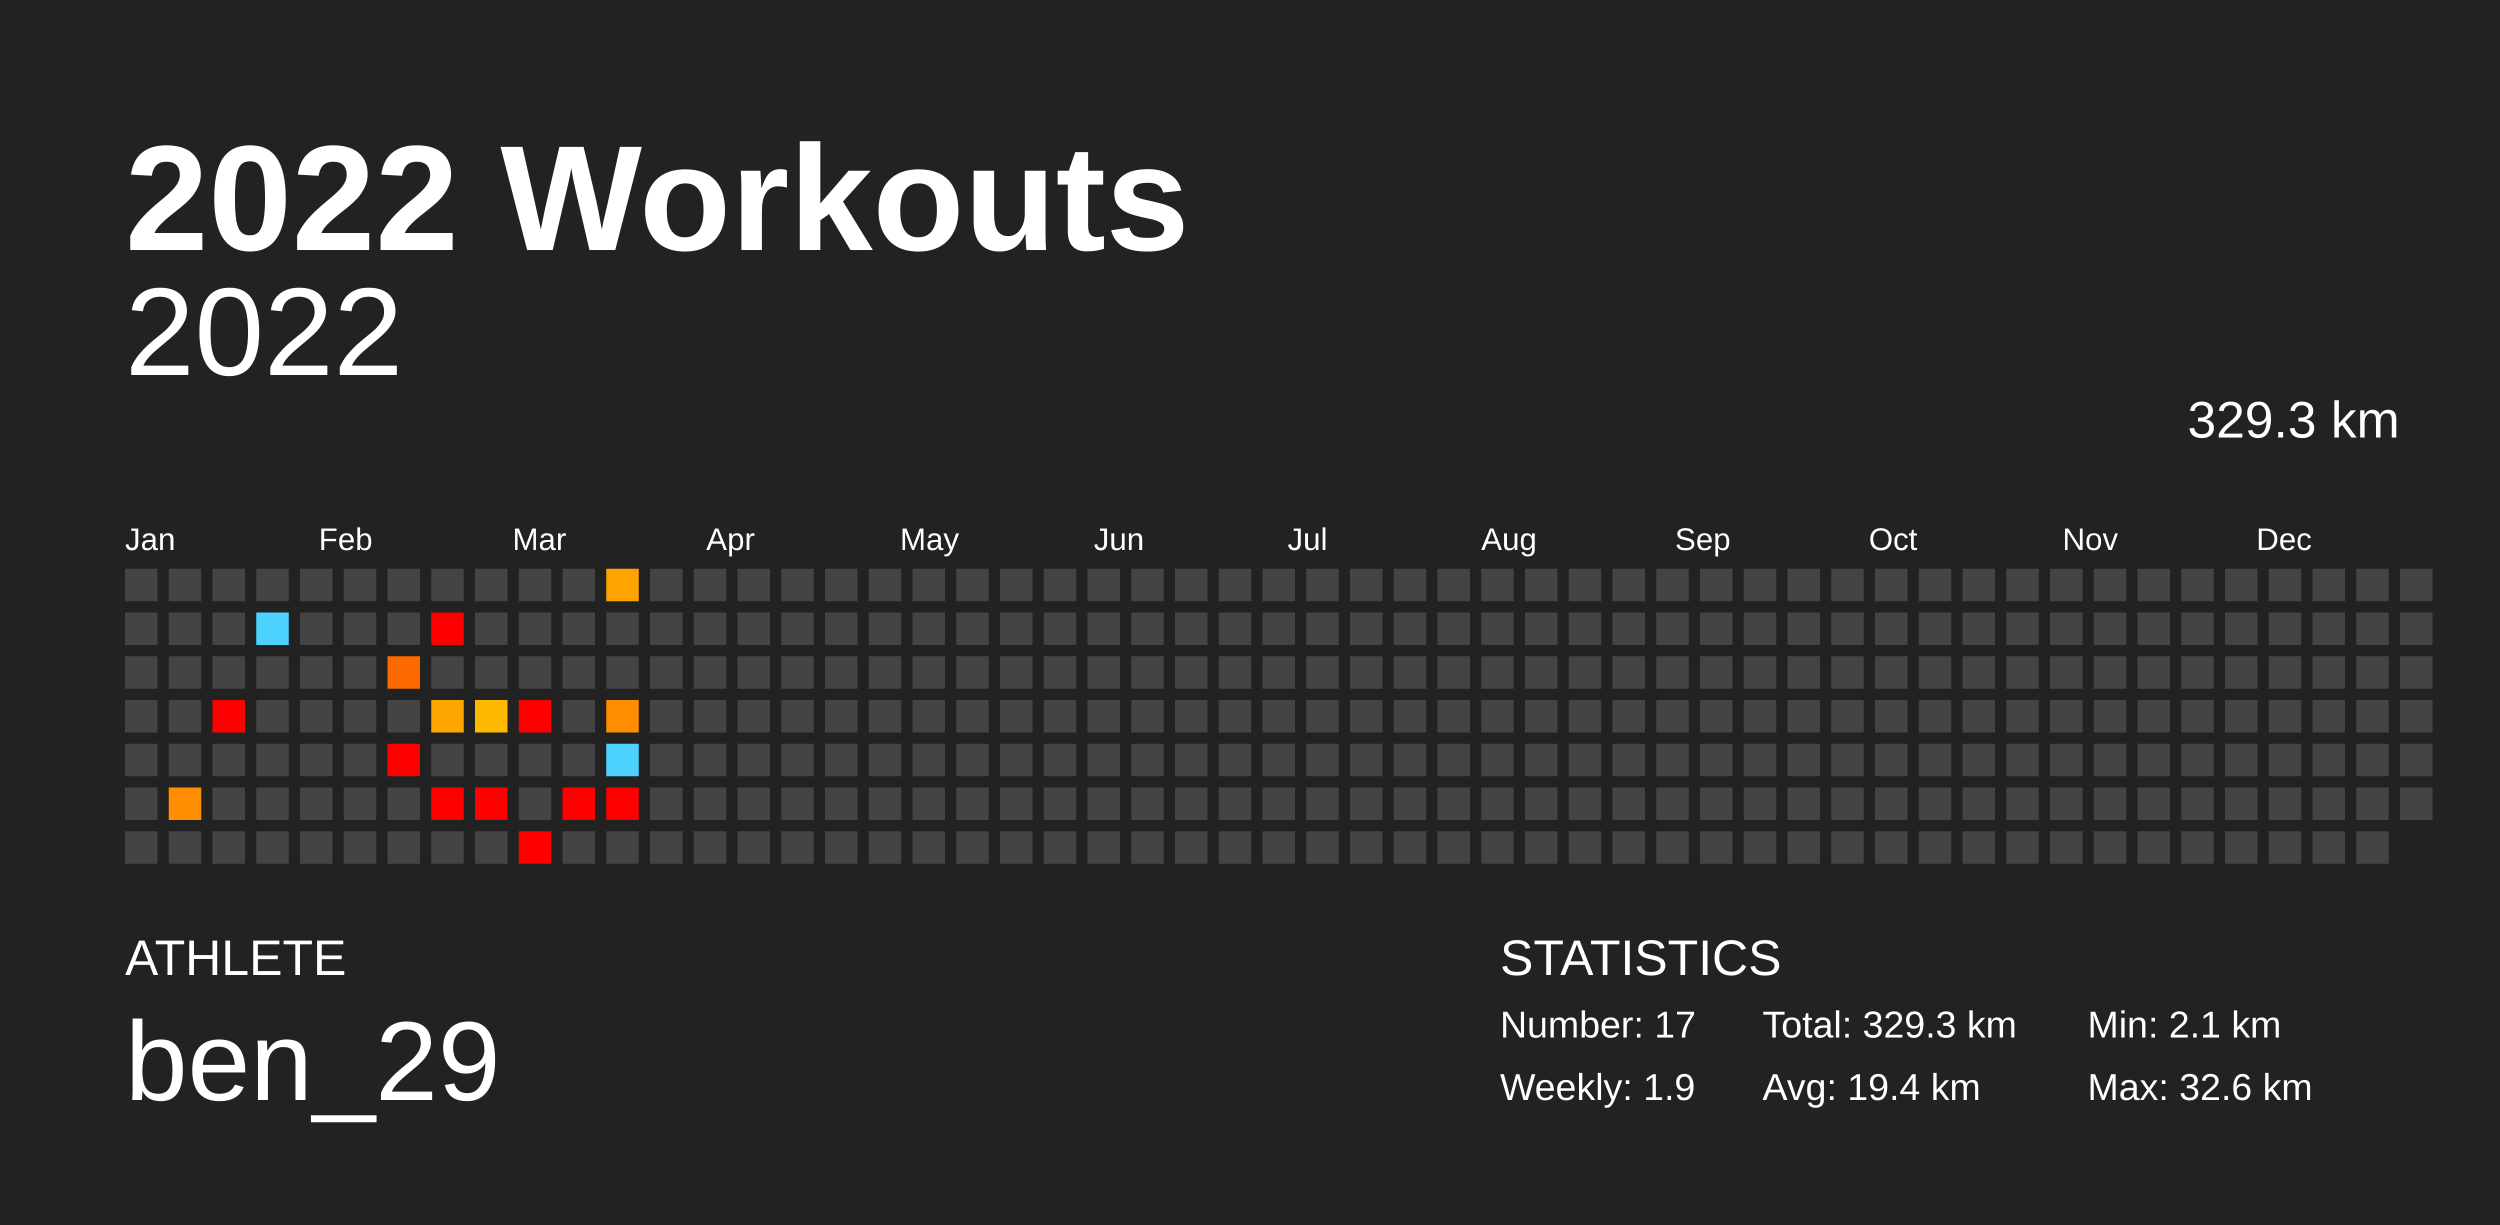
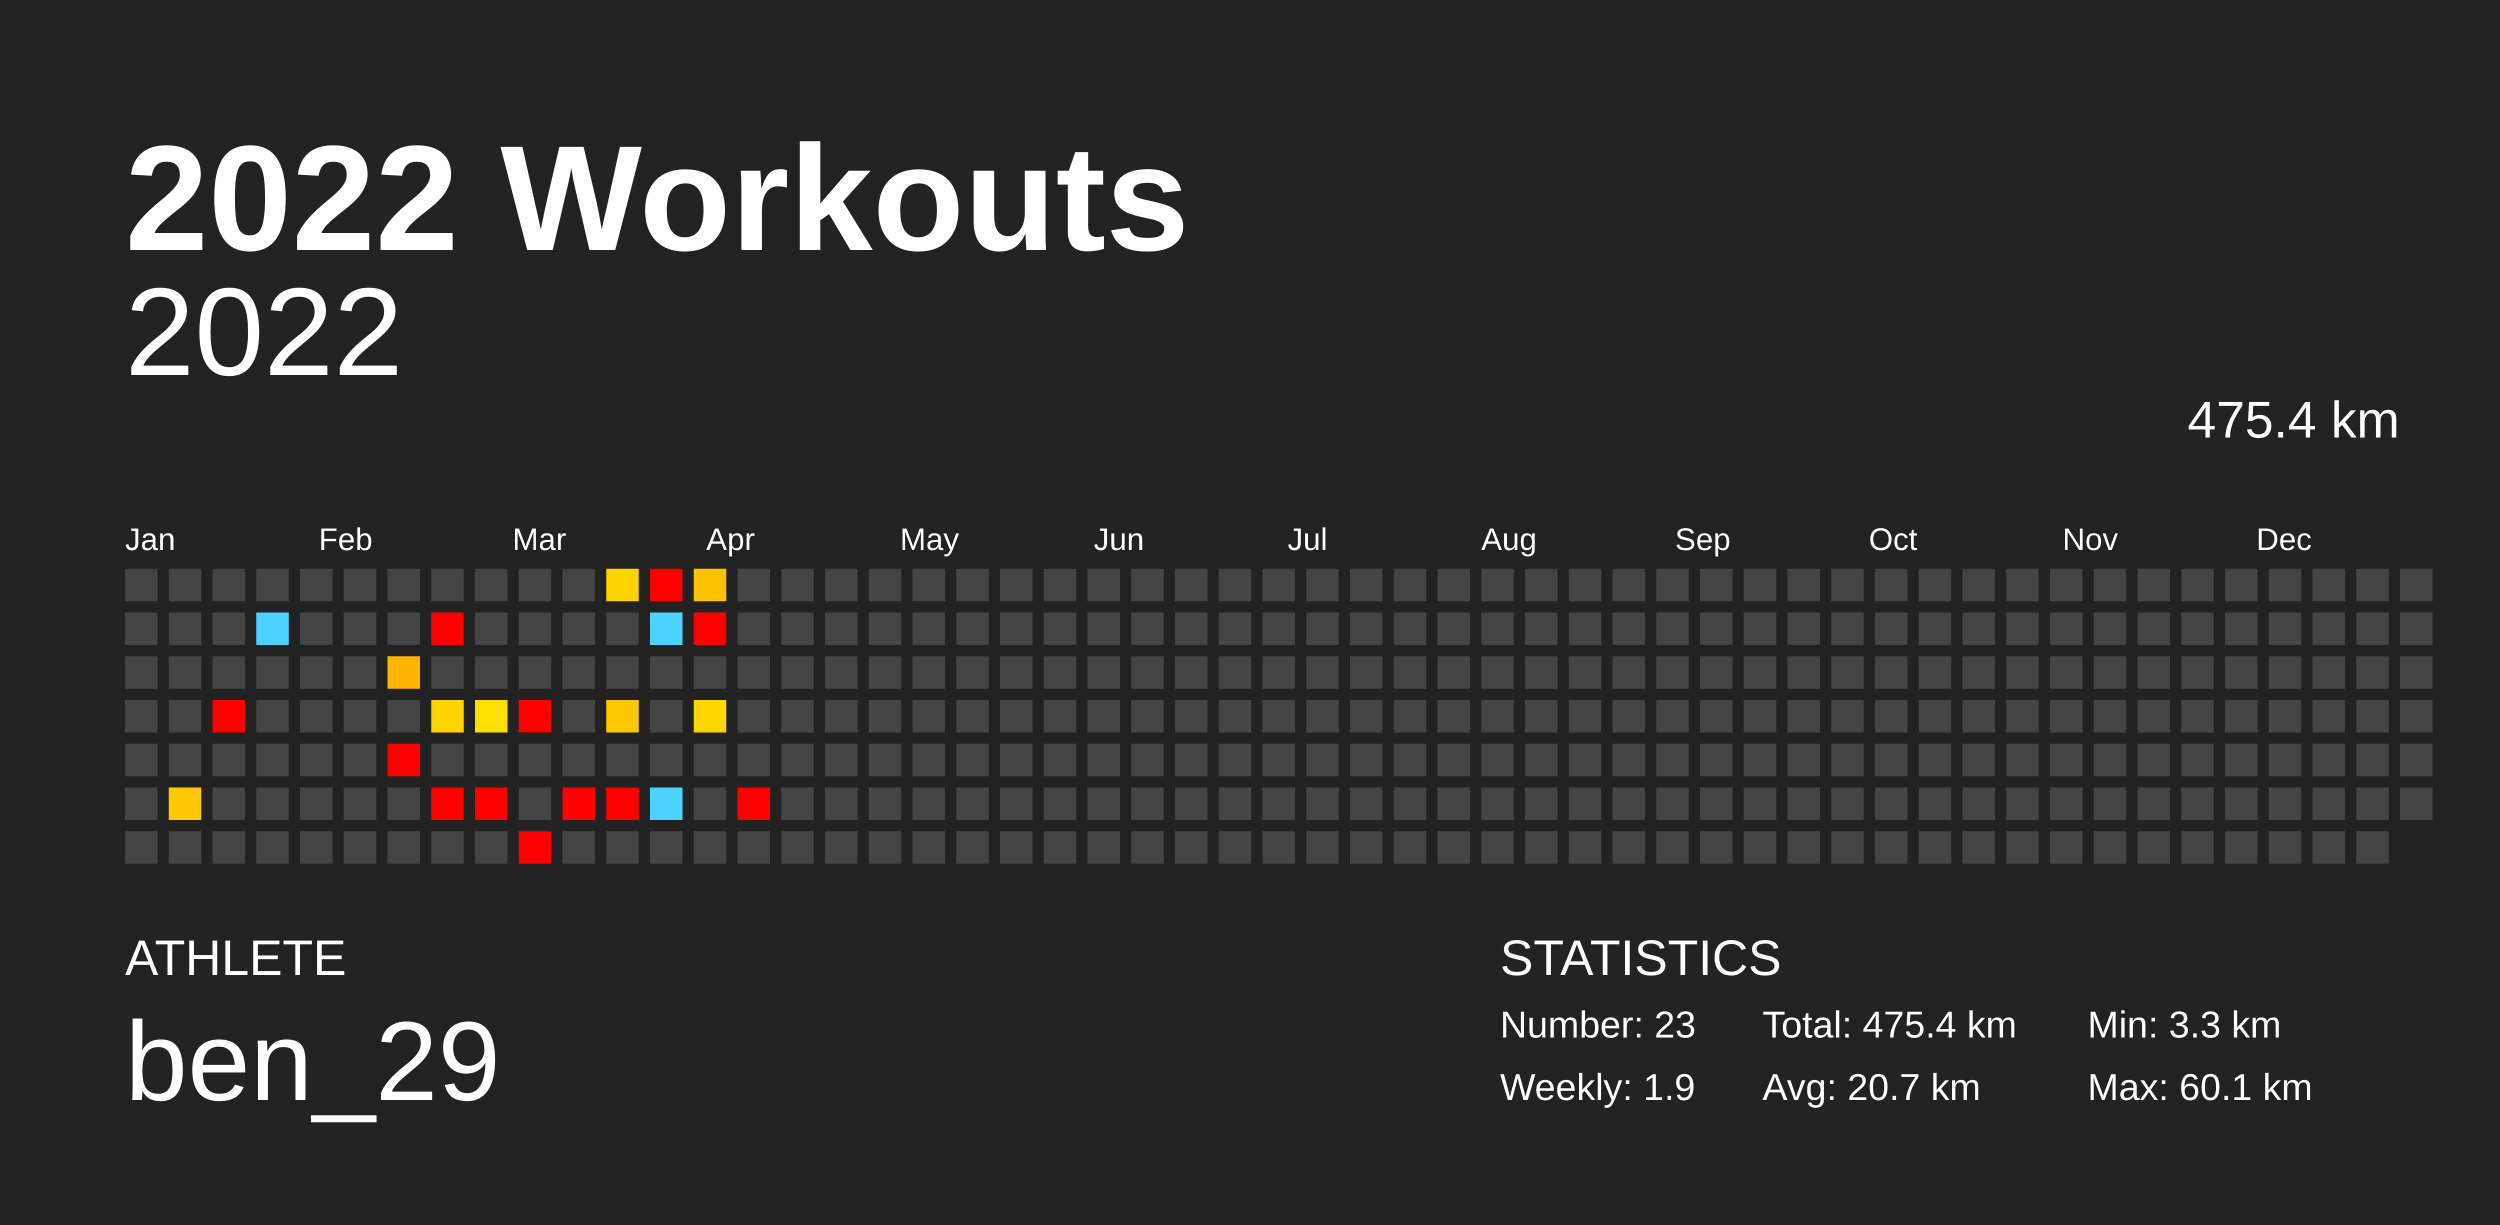
<svg xmlns="http://www.w3.org/2000/svg" baseProfile="full" height="98mm" version="1.1" viewBox="0,0,200,98" width="200mm">
  <defs />
  <rect fill="#222222" height="98" width="200" x="0" y="0" />
  <text fill="#FFFFFF" style="font-size:12px; font-family:Arial; font-weight:bold;" x="10" y="20">2022 Workouts</text>
  <text fill="#FFFFFF" style="font-size:4px; font-family:Arial" x="10" y="78">ATHLETE</text>
  <text fill="#FFFFFF" style="font-size:9px; font-family:Arial" x="10" y="88">ben_29</text>
  <text fill="#FFFFFF" style="font-size:4px; font-family:Arial" x="120" y="78">STATISTICS</text>
-   <text fill="#FFFFFF" style="font-size:3px; font-family:Arial" x="120" y="83">Number: 17</text>
+   <text fill="#FFFFFF" style="font-size:3px; font-family:Arial" x="120" y="83">Number: 23</text>
  <text fill="#FFFFFF" style="font-size:3px; font-family:Arial" x="120" y="88">Weekly: 1.9</text>
-   <text fill="#FFFFFF" style="font-size:3px; font-family:Arial" x="141" y="83">Total: 329.3 km</text>
-   <text fill="#FFFFFF" style="font-size:3px; font-family:Arial" x="141" y="88">Avg: 19.4 km</text>
-   <text fill="#FFFFFF" style="font-size:3px; font-family:Arial" x="167" y="83">Min: 2.1 km</text>
-   <text fill="#FFFFFF" style="font-size:3px; font-family:Arial" x="167" y="88">Max: 32.6 km</text>
+   <text fill="#FFFFFF" style="font-size:3px; font-family:Arial" x="141" y="83">Total: 475.4 km</text>
+   <text fill="#FFFFFF" style="font-size:3px; font-family:Arial" x="141" y="88">Avg: 20.7 km</text>
+   <text fill="#FFFFFF" style="font-size:3px; font-family:Arial" x="167" y="83">Min: 3.3 km</text>
+   <text fill="#FFFFFF" style="font-size:3px; font-family:Arial" x="167" y="88">Max: 60.1 km</text>
  <text alignment-baseline="hanging" fill="#FFFFFF" style="font-size:10.0px; font-family:Arial;" x="10" y="30">2022</text>
-   <text alignment-baseline="hanging" fill="#FFFFFF" style="font-size:4.125px; font-family:Arial;" x="175" y="35">329.3 km</text>
+   <text alignment-baseline="hanging" fill="#FFFFFF" style="font-size:4.125px; font-family:Arial;" x="175" y="35">475.4 km</text>
  <text fill="#FFFFFF" style="font-size:2.5px; font-family:Arial" x="10.0" y="44">Jan</text>
  <text fill="#FFFFFF" style="font-size:2.5px; font-family:Arial" x="25.5" y="44">Feb</text>
  <text fill="#FFFFFF" style="font-size:2.5px; font-family:Arial" x="41.0" y="44">Mar</text>
  <text fill="#FFFFFF" style="font-size:2.5px; font-family:Arial" x="56.5" y="44">Apr</text>
  <text fill="#FFFFFF" style="font-size:2.5px; font-family:Arial" x="72.0" y="44">May</text>
  <text fill="#FFFFFF" style="font-size:2.5px; font-family:Arial" x="87.5" y="44">Jun</text>
  <text fill="#FFFFFF" style="font-size:2.5px; font-family:Arial" x="103.0" y="44">Jul</text>
  <text fill="#FFFFFF" style="font-size:2.5px; font-family:Arial" x="118.5" y="44">Aug</text>
  <text fill="#FFFFFF" style="font-size:2.5px; font-family:Arial" x="134.0" y="44">Sep</text>
  <text fill="#FFFFFF" style="font-size:2.5px; font-family:Arial" x="149.5" y="44">Oct</text>
  <text fill="#FFFFFF" style="font-size:2.5px; font-family:Arial" x="165.0" y="44">Nov</text>
  <text fill="#FFFFFF" style="font-size:2.5px; font-family:Arial" x="180.5" y="44">Dec</text>
  <rect fill="#444444" height="2.6" width="2.6" x="10.0" y="45.5" />
  <rect fill="#444444" height="2.6" width="2.6" x="10.0" y="49.0" />
  <rect fill="#444444" height="2.6" width="2.6" x="10.0" y="52.5" />
  <rect fill="#444444" height="2.6" width="2.6" x="10.0" y="56.0" />
  <rect fill="#444444" height="2.6" width="2.6" x="10.0" y="59.5" />
  <rect fill="#444444" height="2.6" width="2.6" x="10.0" y="63.0" />
  <rect fill="#444444" height="2.6" width="2.6" x="10.0" y="66.5" />
  <rect fill="#444444" height="2.6" width="2.6" x="13.5" y="45.5" />
  <rect fill="#444444" height="2.6" width="2.6" x="13.5" y="49.0" />
  <rect fill="#444444" height="2.6" width="2.6" x="13.5" y="52.5" />
  <rect fill="#444444" height="2.6" width="2.6" x="13.5" y="56.0" />
  <rect fill="#444444" height="2.6" width="2.6" x="13.5" y="59.5" />
-   <rect fill="#ff8e00" height="2.6" width="2.6" x="13.5" y="63.0" />
+   <rect fill="#ffc800" height="2.6" width="2.6" x="13.5" y="63.0" />
  <rect fill="#444444" height="2.6" width="2.6" x="13.5" y="66.5" />
  <rect fill="#444444" height="2.6" width="2.6" x="17.0" y="45.5" />
  <rect fill="#444444" height="2.6" width="2.6" x="17.0" y="49.0" />
  <rect fill="#444444" height="2.6" width="2.6" x="17.0" y="52.5" />
  <rect fill="red" height="2.6" width="2.6" x="17.0" y="56.0" />
  <rect fill="#444444" height="2.6" width="2.6" x="17.0" y="59.5" />
  <rect fill="#444444" height="2.6" width="2.6" x="17.0" y="63.0" />
  <rect fill="#444444" height="2.6" width="2.6" x="17.0" y="66.5" />
  <rect fill="#444444" height="2.6" width="2.6" x="20.5" y="45.5" />
  <rect fill="#4dd2ff" height="2.6" width="2.6" x="20.5" y="49.0" />
  <rect fill="#444444" height="2.6" width="2.6" x="20.5" y="52.5" />
  <rect fill="#444444" height="2.6" width="2.6" x="20.5" y="56.0" />
  <rect fill="#444444" height="2.6" width="2.6" x="20.5" y="59.5" />
  <rect fill="#444444" height="2.6" width="2.6" x="20.5" y="63.0" />
  <rect fill="#444444" height="2.6" width="2.6" x="20.5" y="66.5" />
  <rect fill="#444444" height="2.6" width="2.6" x="24.0" y="45.5" />
  <rect fill="#444444" height="2.6" width="2.6" x="24.0" y="49.0" />
  <rect fill="#444444" height="2.6" width="2.6" x="24.0" y="52.5" />
  <rect fill="#444444" height="2.6" width="2.6" x="24.0" y="56.0" />
  <rect fill="#444444" height="2.6" width="2.6" x="24.0" y="59.5" />
  <rect fill="#444444" height="2.6" width="2.6" x="24.0" y="63.0" />
  <rect fill="#444444" height="2.6" width="2.6" x="24.0" y="66.5" />
  <rect fill="#444444" height="2.6" width="2.6" x="27.5" y="45.5" />
  <rect fill="#444444" height="2.6" width="2.6" x="27.5" y="49.0" />
  <rect fill="#444444" height="2.6" width="2.6" x="27.5" y="52.5" />
  <rect fill="#444444" height="2.6" width="2.6" x="27.5" y="56.0" />
  <rect fill="#444444" height="2.6" width="2.6" x="27.5" y="59.5" />
  <rect fill="#444444" height="2.6" width="2.6" x="27.5" y="63.0" />
  <rect fill="#444444" height="2.6" width="2.6" x="27.5" y="66.5" />
  <rect fill="#444444" height="2.6" width="2.6" x="31.0" y="45.5" />
  <rect fill="#444444" height="2.6" width="2.6" x="31.0" y="49.0" />
-   <rect fill="#ff6a00" height="2.6" width="2.6" x="31.0" y="52.5" />
+   <rect fill="#ffb400" height="2.6" width="2.6" x="31.0" y="52.5" />
  <rect fill="#444444" height="2.6" width="2.6" x="31.0" y="56.0" />
  <rect fill="red" height="2.6" width="2.6" x="31.0" y="59.5" />
  <rect fill="#444444" height="2.6" width="2.6" x="31.0" y="63.0" />
  <rect fill="#444444" height="2.6" width="2.6" x="31.0" y="66.5" />
  <rect fill="#444444" height="2.6" width="2.6" x="34.5" y="45.5" />
  <rect fill="red" height="2.6" width="2.6" x="34.5" y="49.0" />
  <rect fill="#444444" height="2.6" width="2.6" x="34.5" y="52.5" />
-   <rect fill="#ffa500" height="2.6" width="2.6" x="34.5" y="56.0" />
+   <rect fill="#ffd400" height="2.6" width="2.6" x="34.5" y="56.0" />
  <rect fill="#444444" height="2.6" width="2.6" x="34.5" y="59.5" />
  <rect fill="red" height="2.6" width="2.6" x="34.5" y="63.0" />
  <rect fill="#444444" height="2.6" width="2.6" x="34.5" y="66.5" />
  <rect fill="#444444" height="2.6" width="2.6" x="38.0" y="45.5" />
  <rect fill="#444444" height="2.6" width="2.6" x="38.0" y="49.0" />
  <rect fill="#444444" height="2.6" width="2.6" x="38.0" y="52.5" />
-   <rect fill="#ffb900" height="2.6" width="2.6" x="38.0" y="56.0" />
+   <rect fill="#ffdf00" height="2.6" width="2.6" x="38.0" y="56.0" />
  <rect fill="#444444" height="2.6" width="2.6" x="38.0" y="59.5" />
  <rect fill="red" height="2.6" width="2.6" x="38.0" y="63.0" />
  <rect fill="#444444" height="2.6" width="2.6" x="38.0" y="66.5" />
  <rect fill="#444444" height="2.6" width="2.6" x="41.5" y="45.5" />
  <rect fill="#444444" height="2.6" width="2.6" x="41.5" y="49.0" />
  <rect fill="#444444" height="2.6" width="2.6" x="41.5" y="52.5" />
  <rect fill="red" height="2.6" width="2.6" x="41.5" y="56.0" />
  <rect fill="#444444" height="2.6" width="2.6" x="41.5" y="59.5" />
  <rect fill="#444444" height="2.6" width="2.6" x="41.5" y="63.0" />
  <rect fill="red" height="2.6" width="2.6" x="41.5" y="66.5" />
  <rect fill="#444444" height="2.6" width="2.6" x="45.0" y="45.5" />
  <rect fill="#444444" height="2.6" width="2.6" x="45.0" y="49.0" />
  <rect fill="#444444" height="2.6" width="2.6" x="45.0" y="52.5" />
  <rect fill="#444444" height="2.6" width="2.6" x="45.0" y="56.0" />
  <rect fill="#444444" height="2.6" width="2.6" x="45.0" y="59.5" />
  <rect fill="red" height="2.6" width="2.6" x="45.0" y="63.0" />
  <rect fill="#444444" height="2.6" width="2.6" x="45.0" y="66.5" />
-   <rect fill="#ffa300" height="2.6" width="2.6" x="48.5" y="45.5" />
+   <rect fill="#ffd300" height="2.6" width="2.6" x="48.5" y="45.5" />
  <rect fill="#444444" height="2.6" width="2.6" x="48.5" y="49.0" />
  <rect fill="#444444" height="2.6" width="2.6" x="48.5" y="52.5" />
-   <rect fill="#ff8d00" height="2.6" width="2.6" x="48.5" y="56.0" />
-   <rect fill="#4dd2ff" height="2.6" width="2.6" x="48.5" y="59.5" />
+   <rect fill="#ffc700" height="2.6" width="2.6" x="48.5" y="56.0" />
+   <rect fill="#444444" height="2.6" width="2.6" x="48.5" y="59.5" />
  <rect fill="red" height="2.6" width="2.6" x="48.5" y="63.0" />
  <rect fill="#444444" height="2.6" width="2.6" x="48.5" y="66.5" />
-   <rect fill="#444444" height="2.6" width="2.6" x="52.0" y="45.5" />
-   <rect fill="#444444" height="2.6" width="2.6" x="52.0" y="49.0" />
+   <rect fill="red" height="2.6" width="2.6" x="52.0" y="45.5" />
+   <rect fill="#4dd2ff" height="2.6" width="2.6" x="52.0" y="49.0" />
  <rect fill="#444444" height="2.6" width="2.6" x="52.0" y="52.5" />
  <rect fill="#444444" height="2.6" width="2.6" x="52.0" y="56.0" />
  <rect fill="#444444" height="2.6" width="2.6" x="52.0" y="59.5" />
-   <rect fill="#444444" height="2.6" width="2.6" x="52.0" y="63.0" />
+   <rect fill="#4dd2ff" height="2.6" width="2.6" x="52.0" y="63.0" />
  <rect fill="#444444" height="2.6" width="2.6" x="52.0" y="66.5" />
-   <rect fill="#444444" height="2.6" width="2.6" x="55.5" y="45.5" />
-   <rect fill="#444444" height="2.6" width="2.6" x="55.5" y="49.0" />
+   <rect fill="#ffc100" height="2.6" width="2.6" x="55.5" y="45.5" />
+   <rect fill="red" height="2.6" width="2.6" x="55.5" y="49.0" />
  <rect fill="#444444" height="2.6" width="2.6" x="55.5" y="52.5" />
-   <rect fill="#444444" height="2.6" width="2.6" x="55.5" y="56.0" />
+   <rect fill="#ffd700" height="2.6" width="2.6" x="55.5" y="56.0" />
  <rect fill="#444444" height="2.6" width="2.6" x="55.5" y="59.5" />
  <rect fill="#444444" height="2.6" width="2.6" x="55.5" y="63.0" />
  <rect fill="#444444" height="2.6" width="2.6" x="55.5" y="66.5" />
  <rect fill="#444444" height="2.6" width="2.6" x="59.0" y="45.5" />
  <rect fill="#444444" height="2.6" width="2.6" x="59.0" y="49.0" />
  <rect fill="#444444" height="2.6" width="2.6" x="59.0" y="52.5" />
  <rect fill="#444444" height="2.6" width="2.6" x="59.0" y="56.0" />
  <rect fill="#444444" height="2.6" width="2.6" x="59.0" y="59.5" />
-   <rect fill="#444444" height="2.6" width="2.6" x="59.0" y="63.0" />
+   <rect fill="red" height="2.6" width="2.6" x="59.0" y="63.0" />
  <rect fill="#444444" height="2.6" width="2.6" x="59.0" y="66.5" />
  <rect fill="#444444" height="2.6" width="2.6" x="62.5" y="45.5" />
  <rect fill="#444444" height="2.6" width="2.6" x="62.5" y="49.0" />
  <rect fill="#444444" height="2.6" width="2.6" x="62.5" y="52.5" />
  <rect fill="#444444" height="2.6" width="2.6" x="62.5" y="56.0" />
  <rect fill="#444444" height="2.6" width="2.6" x="62.5" y="59.5" />
  <rect fill="#444444" height="2.6" width="2.6" x="62.5" y="63.0" />
  <rect fill="#444444" height="2.6" width="2.6" x="62.5" y="66.5" />
  <rect fill="#444444" height="2.6" width="2.6" x="66.0" y="45.5" />
  <rect fill="#444444" height="2.6" width="2.6" x="66.0" y="49.0" />
  <rect fill="#444444" height="2.6" width="2.6" x="66.0" y="52.5" />
  <rect fill="#444444" height="2.6" width="2.6" x="66.0" y="56.0" />
  <rect fill="#444444" height="2.6" width="2.6" x="66.0" y="59.5" />
  <rect fill="#444444" height="2.6" width="2.6" x="66.0" y="63.0" />
  <rect fill="#444444" height="2.6" width="2.6" x="66.0" y="66.5" />
  <rect fill="#444444" height="2.6" width="2.6" x="69.5" y="45.5" />
  <rect fill="#444444" height="2.6" width="2.6" x="69.5" y="49.0" />
  <rect fill="#444444" height="2.6" width="2.6" x="69.5" y="52.5" />
  <rect fill="#444444" height="2.6" width="2.6" x="69.5" y="56.0" />
  <rect fill="#444444" height="2.6" width="2.6" x="69.5" y="59.5" />
  <rect fill="#444444" height="2.6" width="2.6" x="69.5" y="63.0" />
  <rect fill="#444444" height="2.6" width="2.6" x="69.5" y="66.5" />
  <rect fill="#444444" height="2.6" width="2.6" x="73.0" y="45.5" />
  <rect fill="#444444" height="2.6" width="2.6" x="73.0" y="49.0" />
  <rect fill="#444444" height="2.6" width="2.6" x="73.0" y="52.5" />
  <rect fill="#444444" height="2.6" width="2.6" x="73.0" y="56.0" />
  <rect fill="#444444" height="2.6" width="2.6" x="73.0" y="59.5" />
  <rect fill="#444444" height="2.6" width="2.6" x="73.0" y="63.0" />
  <rect fill="#444444" height="2.6" width="2.6" x="73.0" y="66.5" />
  <rect fill="#444444" height="2.6" width="2.6" x="76.5" y="45.5" />
  <rect fill="#444444" height="2.6" width="2.6" x="76.5" y="49.0" />
  <rect fill="#444444" height="2.6" width="2.6" x="76.5" y="52.5" />
  <rect fill="#444444" height="2.6" width="2.6" x="76.5" y="56.0" />
  <rect fill="#444444" height="2.6" width="2.6" x="76.5" y="59.5" />
  <rect fill="#444444" height="2.6" width="2.6" x="76.5" y="63.0" />
  <rect fill="#444444" height="2.6" width="2.6" x="76.5" y="66.5" />
  <rect fill="#444444" height="2.6" width="2.6" x="80.0" y="45.5" />
  <rect fill="#444444" height="2.6" width="2.6" x="80.0" y="49.0" />
  <rect fill="#444444" height="2.6" width="2.6" x="80.0" y="52.5" />
  <rect fill="#444444" height="2.6" width="2.6" x="80.0" y="56.0" />
  <rect fill="#444444" height="2.6" width="2.6" x="80.0" y="59.5" />
  <rect fill="#444444" height="2.6" width="2.6" x="80.0" y="63.0" />
  <rect fill="#444444" height="2.6" width="2.6" x="80.0" y="66.5" />
  <rect fill="#444444" height="2.6" width="2.6" x="83.5" y="45.5" />
  <rect fill="#444444" height="2.6" width="2.6" x="83.5" y="49.0" />
  <rect fill="#444444" height="2.6" width="2.6" x="83.5" y="52.5" />
  <rect fill="#444444" height="2.6" width="2.6" x="83.5" y="56.0" />
  <rect fill="#444444" height="2.6" width="2.6" x="83.5" y="59.5" />
  <rect fill="#444444" height="2.6" width="2.6" x="83.5" y="63.0" />
  <rect fill="#444444" height="2.6" width="2.6" x="83.5" y="66.5" />
  <rect fill="#444444" height="2.6" width="2.6" x="87.0" y="45.5" />
  <rect fill="#444444" height="2.6" width="2.6" x="87.0" y="49.0" />
  <rect fill="#444444" height="2.6" width="2.6" x="87.0" y="52.5" />
  <rect fill="#444444" height="2.6" width="2.6" x="87.0" y="56.0" />
  <rect fill="#444444" height="2.6" width="2.6" x="87.0" y="59.5" />
  <rect fill="#444444" height="2.6" width="2.6" x="87.0" y="63.0" />
  <rect fill="#444444" height="2.6" width="2.6" x="87.0" y="66.5" />
  <rect fill="#444444" height="2.6" width="2.6" x="90.5" y="45.5" />
  <rect fill="#444444" height="2.6" width="2.6" x="90.5" y="49.0" />
  <rect fill="#444444" height="2.6" width="2.6" x="90.5" y="52.5" />
  <rect fill="#444444" height="2.6" width="2.6" x="90.5" y="56.0" />
  <rect fill="#444444" height="2.6" width="2.6" x="90.5" y="59.5" />
  <rect fill="#444444" height="2.6" width="2.6" x="90.5" y="63.0" />
  <rect fill="#444444" height="2.6" width="2.6" x="90.5" y="66.5" />
  <rect fill="#444444" height="2.6" width="2.6" x="94.0" y="45.5" />
  <rect fill="#444444" height="2.6" width="2.6" x="94.0" y="49.0" />
  <rect fill="#444444" height="2.6" width="2.6" x="94.0" y="52.5" />
  <rect fill="#444444" height="2.6" width="2.6" x="94.0" y="56.0" />
  <rect fill="#444444" height="2.6" width="2.6" x="94.0" y="59.5" />
  <rect fill="#444444" height="2.6" width="2.6" x="94.0" y="63.0" />
  <rect fill="#444444" height="2.6" width="2.6" x="94.0" y="66.5" />
  <rect fill="#444444" height="2.6" width="2.6" x="97.5" y="45.5" />
  <rect fill="#444444" height="2.6" width="2.6" x="97.5" y="49.0" />
  <rect fill="#444444" height="2.6" width="2.6" x="97.5" y="52.5" />
  <rect fill="#444444" height="2.6" width="2.6" x="97.5" y="56.0" />
  <rect fill="#444444" height="2.6" width="2.6" x="97.5" y="59.5" />
  <rect fill="#444444" height="2.6" width="2.6" x="97.5" y="63.0" />
  <rect fill="#444444" height="2.6" width="2.6" x="97.5" y="66.5" />
  <rect fill="#444444" height="2.6" width="2.6" x="101.0" y="45.5" />
  <rect fill="#444444" height="2.6" width="2.6" x="101.0" y="49.0" />
  <rect fill="#444444" height="2.6" width="2.6" x="101.0" y="52.5" />
  <rect fill="#444444" height="2.6" width="2.6" x="101.0" y="56.0" />
  <rect fill="#444444" height="2.6" width="2.6" x="101.0" y="59.5" />
  <rect fill="#444444" height="2.6" width="2.6" x="101.0" y="63.0" />
  <rect fill="#444444" height="2.6" width="2.6" x="101.0" y="66.5" />
  <rect fill="#444444" height="2.6" width="2.6" x="104.5" y="45.5" />
  <rect fill="#444444" height="2.6" width="2.6" x="104.5" y="49.0" />
  <rect fill="#444444" height="2.6" width="2.6" x="104.5" y="52.5" />
  <rect fill="#444444" height="2.6" width="2.6" x="104.5" y="56.0" />
  <rect fill="#444444" height="2.6" width="2.6" x="104.5" y="59.5" />
  <rect fill="#444444" height="2.6" width="2.6" x="104.5" y="63.0" />
  <rect fill="#444444" height="2.6" width="2.6" x="104.5" y="66.5" />
  <rect fill="#444444" height="2.6" width="2.6" x="108.0" y="45.5" />
  <rect fill="#444444" height="2.6" width="2.6" x="108.0" y="49.0" />
  <rect fill="#444444" height="2.6" width="2.6" x="108.0" y="52.5" />
  <rect fill="#444444" height="2.6" width="2.6" x="108.0" y="56.0" />
  <rect fill="#444444" height="2.6" width="2.6" x="108.0" y="59.5" />
  <rect fill="#444444" height="2.6" width="2.6" x="108.0" y="63.0" />
  <rect fill="#444444" height="2.6" width="2.6" x="108.0" y="66.5" />
  <rect fill="#444444" height="2.6" width="2.6" x="111.5" y="45.5" />
  <rect fill="#444444" height="2.6" width="2.6" x="111.5" y="49.0" />
  <rect fill="#444444" height="2.6" width="2.6" x="111.5" y="52.5" />
  <rect fill="#444444" height="2.6" width="2.6" x="111.5" y="56.0" />
  <rect fill="#444444" height="2.6" width="2.6" x="111.5" y="59.5" />
  <rect fill="#444444" height="2.6" width="2.6" x="111.5" y="63.0" />
  <rect fill="#444444" height="2.6" width="2.6" x="111.5" y="66.5" />
  <rect fill="#444444" height="2.6" width="2.6" x="115.0" y="45.5" />
  <rect fill="#444444" height="2.6" width="2.6" x="115.0" y="49.0" />
  <rect fill="#444444" height="2.6" width="2.6" x="115.0" y="52.5" />
  <rect fill="#444444" height="2.6" width="2.6" x="115.0" y="56.0" />
  <rect fill="#444444" height="2.6" width="2.6" x="115.0" y="59.5" />
  <rect fill="#444444" height="2.6" width="2.6" x="115.0" y="63.0" />
  <rect fill="#444444" height="2.6" width="2.6" x="115.0" y="66.5" />
  <rect fill="#444444" height="2.6" width="2.6" x="118.5" y="45.5" />
  <rect fill="#444444" height="2.6" width="2.6" x="118.5" y="49.0" />
  <rect fill="#444444" height="2.6" width="2.6" x="118.5" y="52.5" />
  <rect fill="#444444" height="2.6" width="2.6" x="118.5" y="56.0" />
  <rect fill="#444444" height="2.6" width="2.6" x="118.5" y="59.5" />
  <rect fill="#444444" height="2.6" width="2.6" x="118.5" y="63.0" />
  <rect fill="#444444" height="2.6" width="2.6" x="118.5" y="66.5" />
  <rect fill="#444444" height="2.6" width="2.6" x="122.0" y="45.5" />
  <rect fill="#444444" height="2.6" width="2.6" x="122.0" y="49.0" />
  <rect fill="#444444" height="2.6" width="2.6" x="122.0" y="52.5" />
  <rect fill="#444444" height="2.6" width="2.6" x="122.0" y="56.0" />
  <rect fill="#444444" height="2.6" width="2.6" x="122.0" y="59.5" />
  <rect fill="#444444" height="2.6" width="2.6" x="122.0" y="63.0" />
  <rect fill="#444444" height="2.6" width="2.6" x="122.0" y="66.5" />
  <rect fill="#444444" height="2.6" width="2.6" x="125.5" y="45.5" />
  <rect fill="#444444" height="2.6" width="2.6" x="125.5" y="49.0" />
  <rect fill="#444444" height="2.6" width="2.6" x="125.5" y="52.5" />
  <rect fill="#444444" height="2.6" width="2.6" x="125.5" y="56.0" />
  <rect fill="#444444" height="2.6" width="2.6" x="125.5" y="59.5" />
  <rect fill="#444444" height="2.6" width="2.6" x="125.5" y="63.0" />
  <rect fill="#444444" height="2.6" width="2.6" x="125.5" y="66.5" />
  <rect fill="#444444" height="2.6" width="2.6" x="129.0" y="45.5" />
  <rect fill="#444444" height="2.6" width="2.6" x="129.0" y="49.0" />
  <rect fill="#444444" height="2.6" width="2.6" x="129.0" y="52.5" />
  <rect fill="#444444" height="2.6" width="2.6" x="129.0" y="56.0" />
  <rect fill="#444444" height="2.6" width="2.6" x="129.0" y="59.5" />
  <rect fill="#444444" height="2.6" width="2.6" x="129.0" y="63.0" />
  <rect fill="#444444" height="2.6" width="2.6" x="129.0" y="66.5" />
  <rect fill="#444444" height="2.6" width="2.6" x="132.5" y="45.5" />
  <rect fill="#444444" height="2.6" width="2.6" x="132.5" y="49.0" />
  <rect fill="#444444" height="2.6" width="2.6" x="132.5" y="52.5" />
  <rect fill="#444444" height="2.6" width="2.6" x="132.5" y="56.0" />
  <rect fill="#444444" height="2.6" width="2.6" x="132.5" y="59.5" />
  <rect fill="#444444" height="2.6" width="2.6" x="132.5" y="63.0" />
  <rect fill="#444444" height="2.6" width="2.6" x="132.5" y="66.5" />
  <rect fill="#444444" height="2.6" width="2.6" x="136.0" y="45.5" />
  <rect fill="#444444" height="2.6" width="2.6" x="136.0" y="49.0" />
  <rect fill="#444444" height="2.6" width="2.6" x="136.0" y="52.5" />
  <rect fill="#444444" height="2.6" width="2.6" x="136.0" y="56.0" />
  <rect fill="#444444" height="2.6" width="2.6" x="136.0" y="59.5" />
  <rect fill="#444444" height="2.6" width="2.6" x="136.0" y="63.0" />
  <rect fill="#444444" height="2.6" width="2.6" x="136.0" y="66.5" />
  <rect fill="#444444" height="2.6" width="2.6" x="139.5" y="45.5" />
  <rect fill="#444444" height="2.6" width="2.6" x="139.5" y="49.0" />
  <rect fill="#444444" height="2.6" width="2.6" x="139.5" y="52.5" />
  <rect fill="#444444" height="2.6" width="2.6" x="139.5" y="56.0" />
  <rect fill="#444444" height="2.6" width="2.6" x="139.5" y="59.5" />
  <rect fill="#444444" height="2.6" width="2.6" x="139.5" y="63.0" />
  <rect fill="#444444" height="2.6" width="2.6" x="139.5" y="66.5" />
  <rect fill="#444444" height="2.6" width="2.6" x="143.0" y="45.5" />
  <rect fill="#444444" height="2.6" width="2.6" x="143.0" y="49.0" />
  <rect fill="#444444" height="2.6" width="2.6" x="143.0" y="52.5" />
  <rect fill="#444444" height="2.6" width="2.6" x="143.0" y="56.0" />
  <rect fill="#444444" height="2.6" width="2.6" x="143.0" y="59.5" />
  <rect fill="#444444" height="2.6" width="2.6" x="143.0" y="63.0" />
  <rect fill="#444444" height="2.6" width="2.6" x="143.0" y="66.5" />
  <rect fill="#444444" height="2.6" width="2.6" x="146.5" y="45.5" />
  <rect fill="#444444" height="2.6" width="2.6" x="146.5" y="49.0" />
  <rect fill="#444444" height="2.6" width="2.6" x="146.5" y="52.5" />
  <rect fill="#444444" height="2.6" width="2.6" x="146.5" y="56.0" />
  <rect fill="#444444" height="2.6" width="2.6" x="146.5" y="59.5" />
  <rect fill="#444444" height="2.6" width="2.6" x="146.5" y="63.0" />
  <rect fill="#444444" height="2.6" width="2.6" x="146.5" y="66.5" />
  <rect fill="#444444" height="2.6" width="2.6" x="150.0" y="45.5" />
  <rect fill="#444444" height="2.6" width="2.6" x="150.0" y="49.0" />
  <rect fill="#444444" height="2.6" width="2.6" x="150.0" y="52.5" />
  <rect fill="#444444" height="2.6" width="2.6" x="150.0" y="56.0" />
  <rect fill="#444444" height="2.6" width="2.6" x="150.0" y="59.5" />
  <rect fill="#444444" height="2.6" width="2.6" x="150.0" y="63.0" />
  <rect fill="#444444" height="2.6" width="2.6" x="150.0" y="66.5" />
  <rect fill="#444444" height="2.6" width="2.6" x="153.5" y="45.5" />
  <rect fill="#444444" height="2.6" width="2.6" x="153.5" y="49.0" />
  <rect fill="#444444" height="2.6" width="2.6" x="153.5" y="52.5" />
  <rect fill="#444444" height="2.6" width="2.6" x="153.5" y="56.0" />
  <rect fill="#444444" height="2.6" width="2.6" x="153.5" y="59.5" />
  <rect fill="#444444" height="2.6" width="2.6" x="153.5" y="63.0" />
  <rect fill="#444444" height="2.6" width="2.6" x="153.5" y="66.5" />
  <rect fill="#444444" height="2.6" width="2.6" x="157.0" y="45.5" />
  <rect fill="#444444" height="2.6" width="2.6" x="157.0" y="49.0" />
  <rect fill="#444444" height="2.6" width="2.6" x="157.0" y="52.5" />
  <rect fill="#444444" height="2.6" width="2.6" x="157.0" y="56.0" />
  <rect fill="#444444" height="2.6" width="2.6" x="157.0" y="59.5" />
  <rect fill="#444444" height="2.6" width="2.6" x="157.0" y="63.0" />
  <rect fill="#444444" height="2.6" width="2.6" x="157.0" y="66.5" />
  <rect fill="#444444" height="2.6" width="2.6" x="160.5" y="45.5" />
  <rect fill="#444444" height="2.6" width="2.6" x="160.5" y="49.0" />
  <rect fill="#444444" height="2.6" width="2.6" x="160.5" y="52.5" />
  <rect fill="#444444" height="2.6" width="2.6" x="160.5" y="56.0" />
  <rect fill="#444444" height="2.6" width="2.6" x="160.5" y="59.5" />
  <rect fill="#444444" height="2.6" width="2.6" x="160.5" y="63.0" />
  <rect fill="#444444" height="2.6" width="2.6" x="160.5" y="66.5" />
  <rect fill="#444444" height="2.6" width="2.6" x="164.0" y="45.5" />
  <rect fill="#444444" height="2.6" width="2.6" x="164.0" y="49.0" />
  <rect fill="#444444" height="2.6" width="2.6" x="164.0" y="52.5" />
  <rect fill="#444444" height="2.6" width="2.6" x="164.0" y="56.0" />
  <rect fill="#444444" height="2.6" width="2.6" x="164.0" y="59.5" />
  <rect fill="#444444" height="2.6" width="2.6" x="164.0" y="63.0" />
  <rect fill="#444444" height="2.6" width="2.6" x="164.0" y="66.5" />
  <rect fill="#444444" height="2.6" width="2.6" x="167.5" y="45.5" />
  <rect fill="#444444" height="2.6" width="2.6" x="167.5" y="49.0" />
  <rect fill="#444444" height="2.6" width="2.6" x="167.5" y="52.5" />
  <rect fill="#444444" height="2.6" width="2.6" x="167.5" y="56.0" />
  <rect fill="#444444" height="2.6" width="2.6" x="167.5" y="59.5" />
  <rect fill="#444444" height="2.6" width="2.6" x="167.5" y="63.0" />
  <rect fill="#444444" height="2.6" width="2.6" x="167.5" y="66.5" />
  <rect fill="#444444" height="2.6" width="2.6" x="171.0" y="45.5" />
  <rect fill="#444444" height="2.6" width="2.6" x="171.0" y="49.0" />
  <rect fill="#444444" height="2.6" width="2.6" x="171.0" y="52.5" />
  <rect fill="#444444" height="2.6" width="2.6" x="171.0" y="56.0" />
  <rect fill="#444444" height="2.6" width="2.6" x="171.0" y="59.5" />
  <rect fill="#444444" height="2.6" width="2.6" x="171.0" y="63.0" />
  <rect fill="#444444" height="2.6" width="2.6" x="171.0" y="66.5" />
  <rect fill="#444444" height="2.6" width="2.6" x="174.5" y="45.5" />
  <rect fill="#444444" height="2.6" width="2.6" x="174.5" y="49.0" />
  <rect fill="#444444" height="2.6" width="2.6" x="174.5" y="52.5" />
  <rect fill="#444444" height="2.6" width="2.6" x="174.5" y="56.0" />
  <rect fill="#444444" height="2.6" width="2.6" x="174.5" y="59.5" />
  <rect fill="#444444" height="2.6" width="2.6" x="174.5" y="63.0" />
  <rect fill="#444444" height="2.6" width="2.6" x="174.5" y="66.5" />
  <rect fill="#444444" height="2.6" width="2.6" x="178.0" y="45.5" />
  <rect fill="#444444" height="2.6" width="2.6" x="178.0" y="49.0" />
  <rect fill="#444444" height="2.6" width="2.6" x="178.0" y="52.5" />
  <rect fill="#444444" height="2.6" width="2.6" x="178.0" y="56.0" />
  <rect fill="#444444" height="2.6" width="2.6" x="178.0" y="59.5" />
  <rect fill="#444444" height="2.6" width="2.6" x="178.0" y="63.0" />
  <rect fill="#444444" height="2.6" width="2.6" x="178.0" y="66.5" />
  <rect fill="#444444" height="2.6" width="2.6" x="181.5" y="45.5" />
  <rect fill="#444444" height="2.6" width="2.6" x="181.5" y="49.0" />
  <rect fill="#444444" height="2.6" width="2.6" x="181.5" y="52.5" />
  <rect fill="#444444" height="2.6" width="2.6" x="181.5" y="56.0" />
  <rect fill="#444444" height="2.6" width="2.6" x="181.5" y="59.5" />
  <rect fill="#444444" height="2.6" width="2.6" x="181.5" y="63.0" />
  <rect fill="#444444" height="2.6" width="2.6" x="181.5" y="66.5" />
  <rect fill="#444444" height="2.6" width="2.6" x="185.0" y="45.5" />
  <rect fill="#444444" height="2.6" width="2.6" x="185.0" y="49.0" />
  <rect fill="#444444" height="2.6" width="2.6" x="185.0" y="52.5" />
  <rect fill="#444444" height="2.6" width="2.6" x="185.0" y="56.0" />
  <rect fill="#444444" height="2.6" width="2.6" x="185.0" y="59.5" />
  <rect fill="#444444" height="2.6" width="2.6" x="185.0" y="63.0" />
  <rect fill="#444444" height="2.6" width="2.6" x="185.0" y="66.5" />
  <rect fill="#444444" height="2.6" width="2.6" x="188.5" y="45.5" />
  <rect fill="#444444" height="2.6" width="2.6" x="188.5" y="49.0" />
  <rect fill="#444444" height="2.6" width="2.6" x="188.5" y="52.5" />
  <rect fill="#444444" height="2.6" width="2.6" x="188.5" y="56.0" />
  <rect fill="#444444" height="2.6" width="2.6" x="188.5" y="59.5" />
  <rect fill="#444444" height="2.6" width="2.6" x="188.5" y="63.0" />
  <rect fill="#444444" height="2.6" width="2.6" x="188.5" y="66.5" />
  <rect fill="#444444" height="2.6" width="2.6" x="192.0" y="45.5" />
  <rect fill="#444444" height="2.6" width="2.6" x="192.0" y="49.0" />
  <rect fill="#444444" height="2.6" width="2.6" x="192.0" y="52.5" />
  <rect fill="#444444" height="2.6" width="2.6" x="192.0" y="56.0" />
  <rect fill="#444444" height="2.6" width="2.6" x="192.0" y="59.5" />
  <rect fill="#444444" height="2.6" width="2.6" x="192.0" y="63.0" />
</svg>
